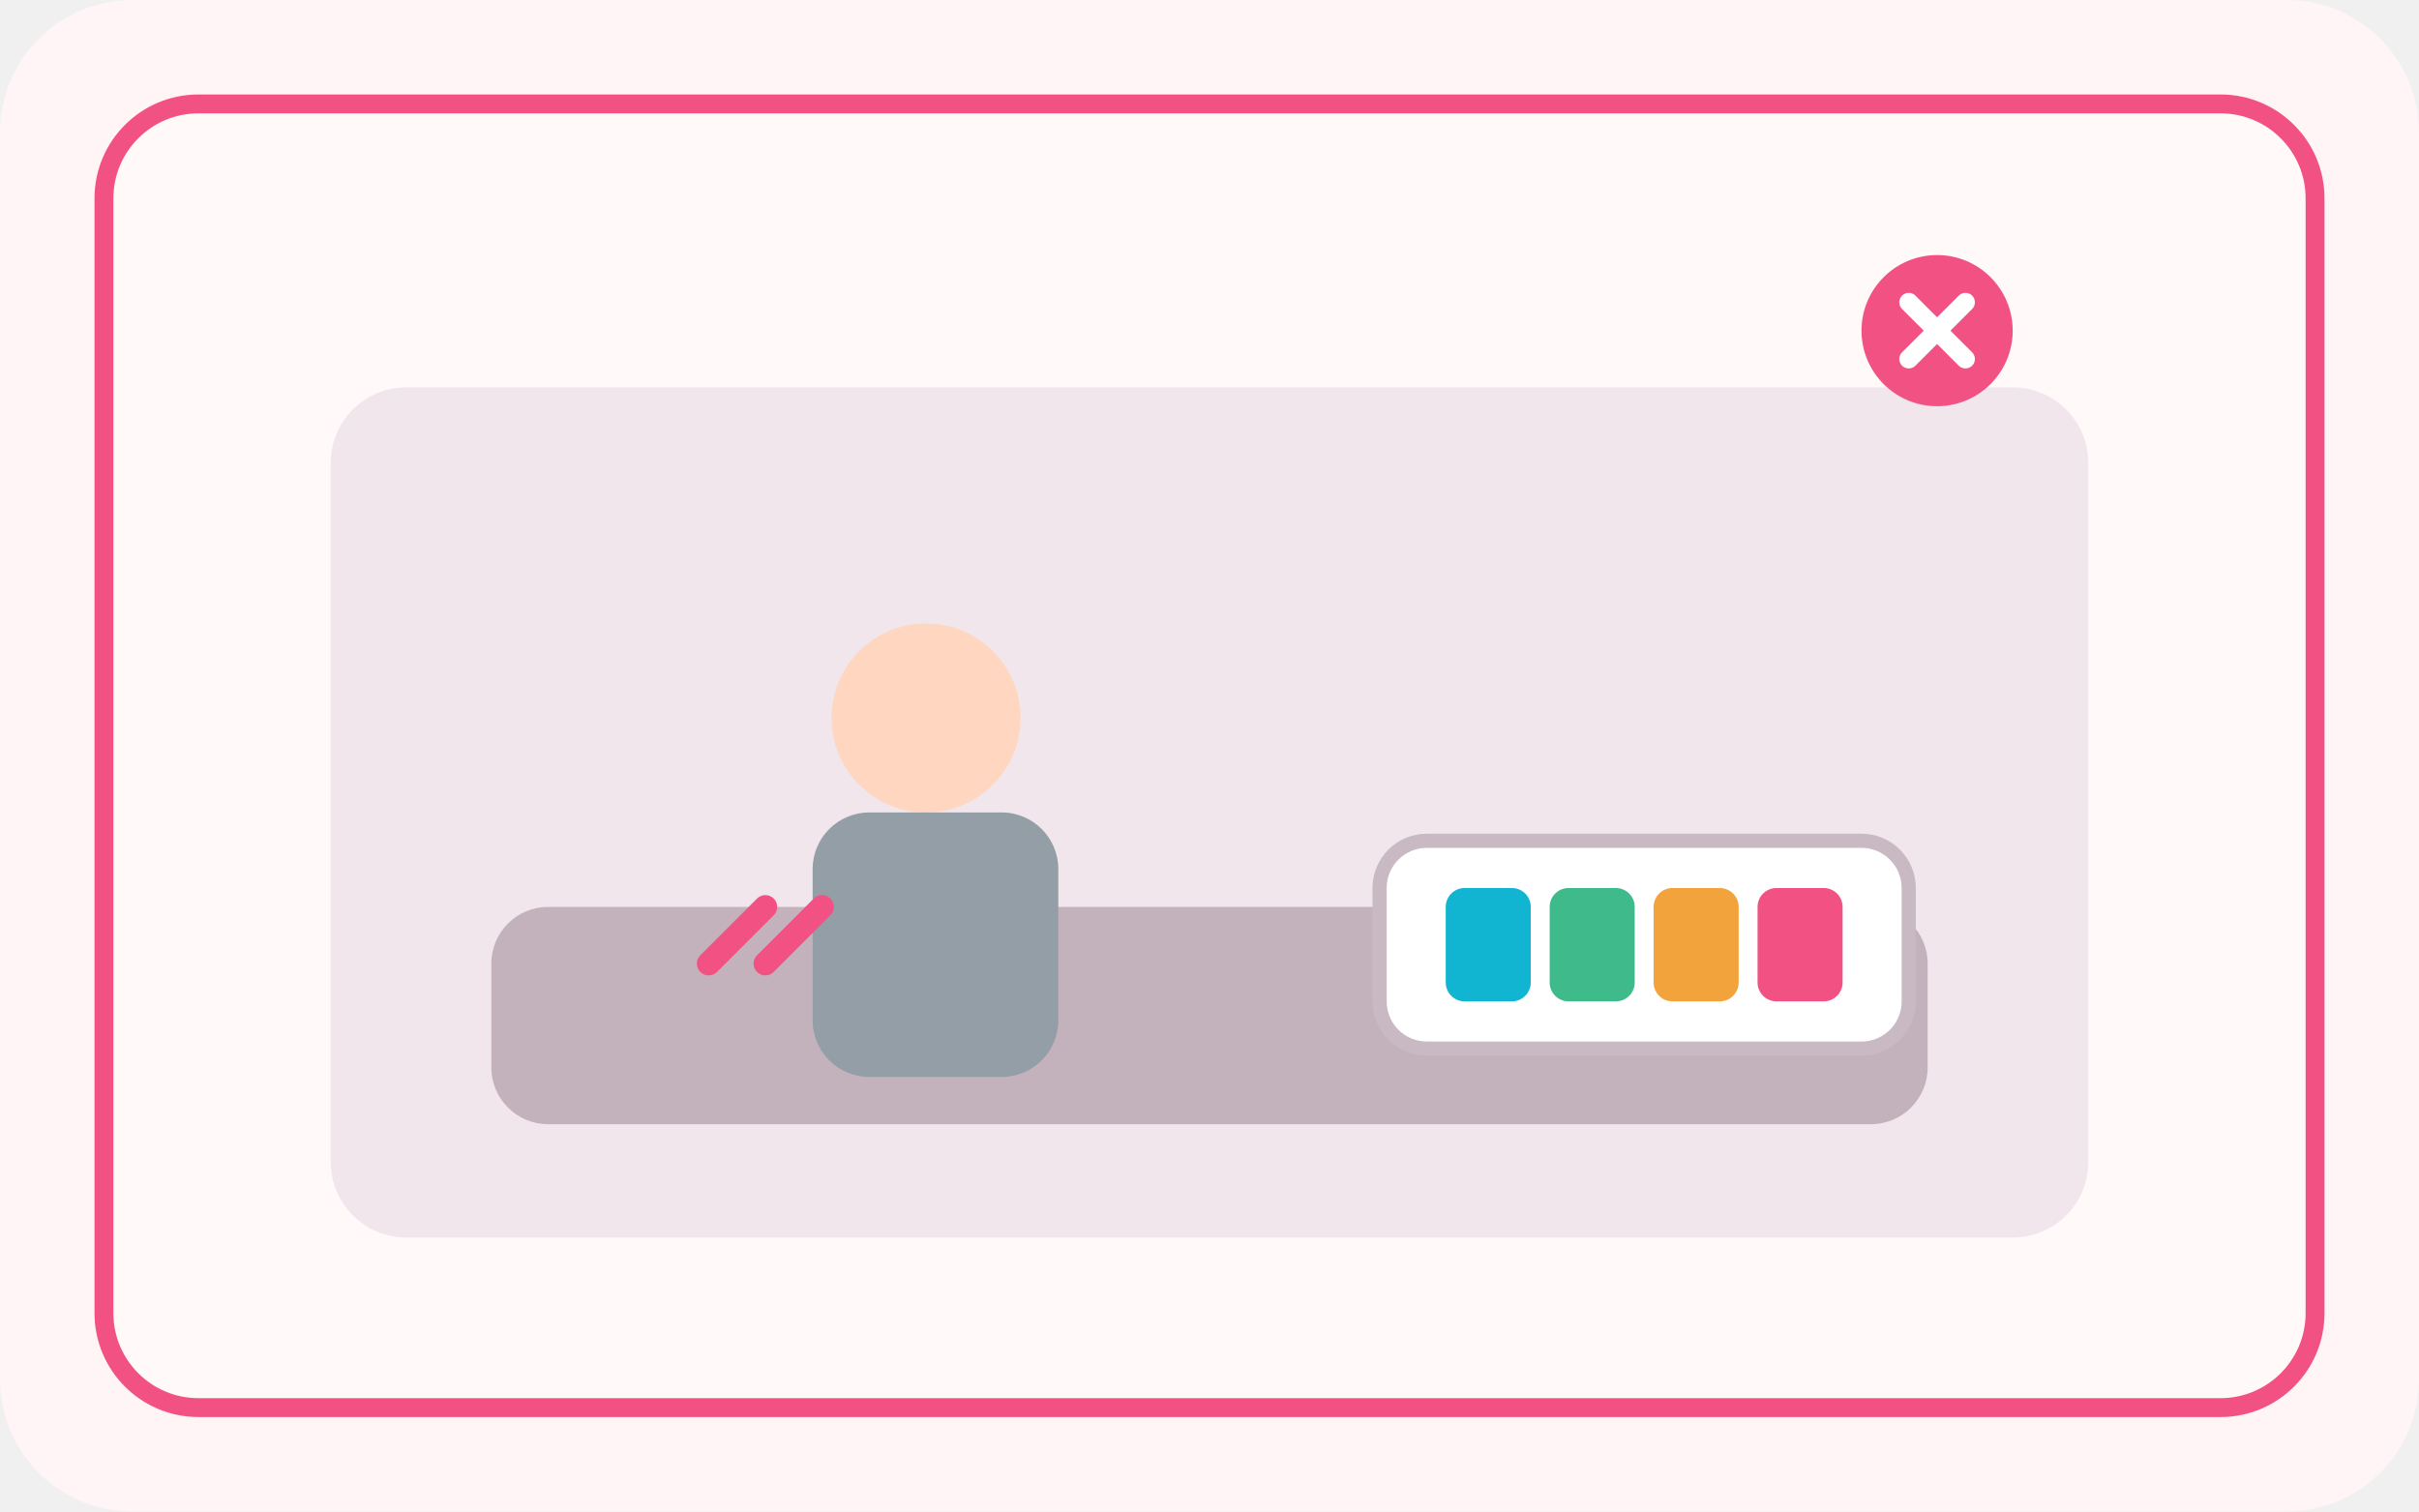
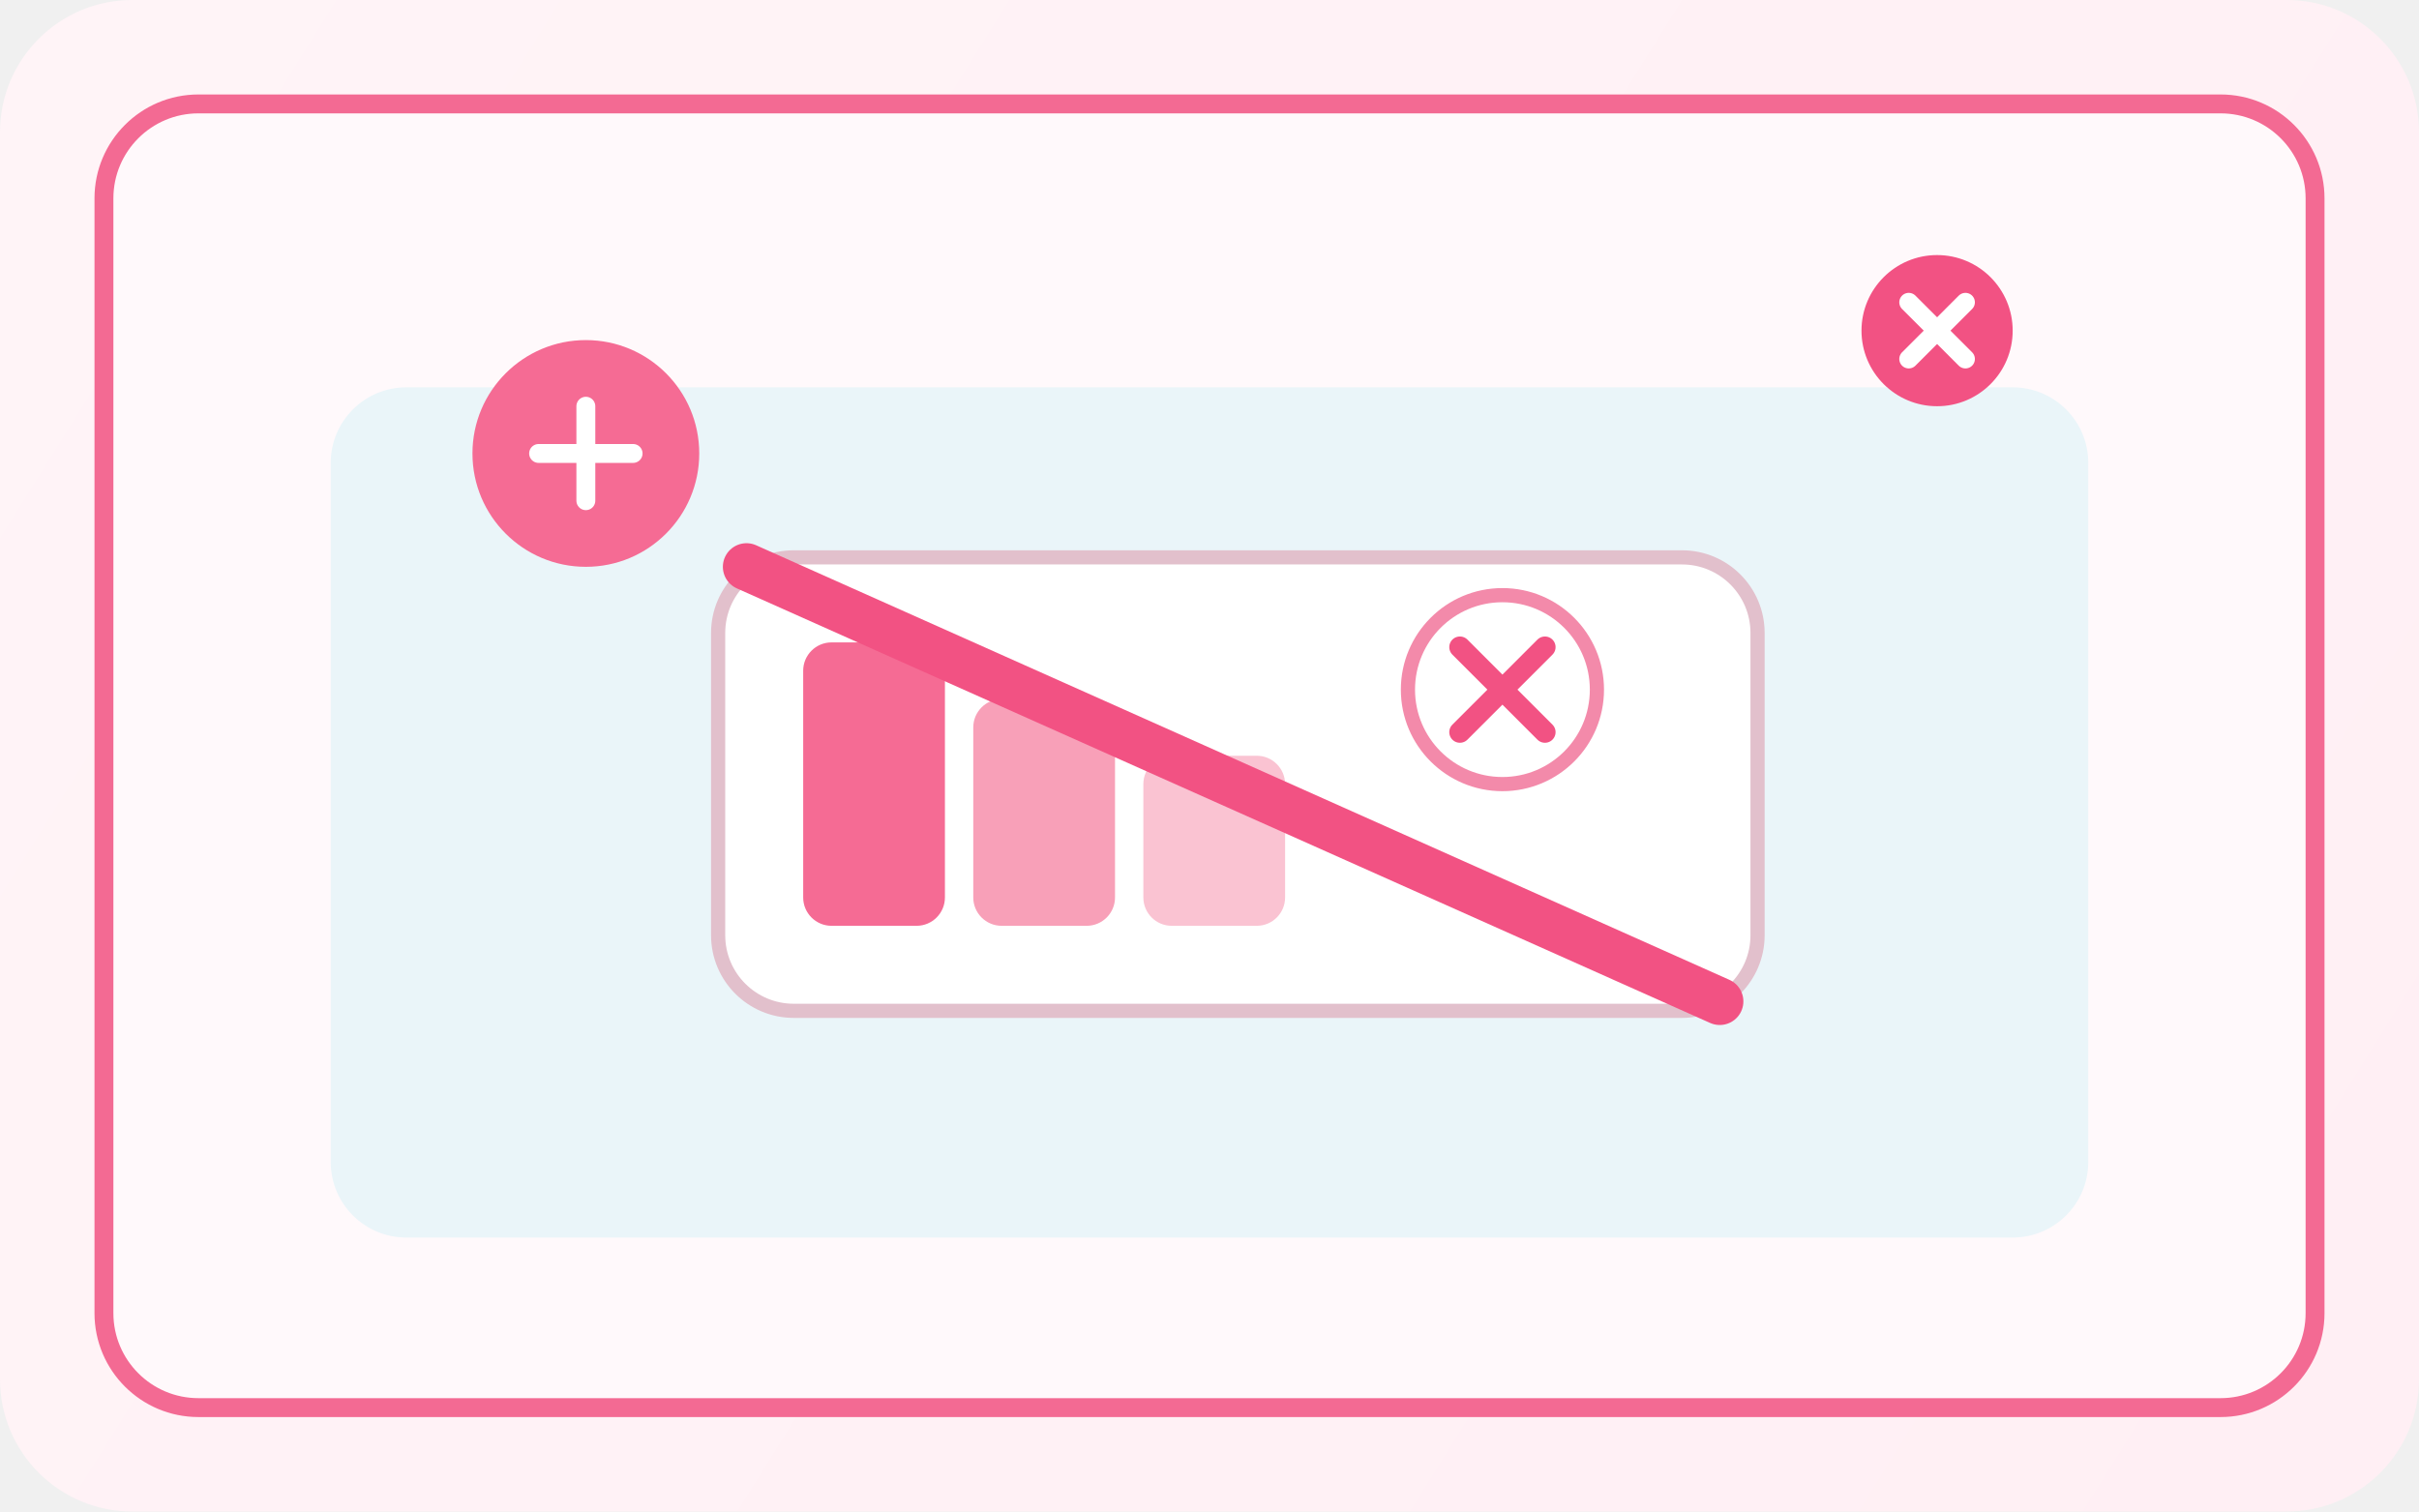
<svg xmlns="http://www.w3.org/2000/svg" width="512" height="320" viewBox="0 0 512 320" fill="none">
-   <rect width="512" height="320" rx="28" fill="#FFF4F6" />
-   <rect x="22" y="22" width="468" height="276" rx="20" fill="#FFF9FA" stroke="#F25283" stroke-width="4" />
-   <rect x="70" y="82" width="372" height="180" rx="16" fill="#F1E6EB" />
-   <rect x="104" y="192" width="304" height="46" rx="12" fill="#C3B2BC" />
-   <circle cx="196" cy="152" r="20" fill="#FFD6BF" />
-   <rect x="172" y="172" width="52" height="56" rx="12" fill="#939EA7" />
-   <rect x="292" y="178" width="112" height="44" rx="10" fill="#FFFFFF" stroke="#C9B9C2" stroke-width="3" />
-   <rect x="306" y="188" width="18" height="24" rx="4" fill="#11B5D2" />
-   <rect x="328" y="188" width="18" height="24" rx="4" fill="#3FBA8A" />
-   <rect x="350" y="188" width="18" height="24" rx="4" fill="#F2A33C" />
-   <rect x="372" y="188" width="18" height="24" rx="4" fill="#F25283" />
-   <path d="M150 204L162 192" stroke="#F25283" stroke-width="5" stroke-linecap="round" />
-   <path d="M162 204L174 192" stroke="#F25283" stroke-width="5" stroke-linecap="round" />
+   <defs>
+     <linearGradient id="page" x1="0" y1="0" x2="512" y2="320" gradientUnits="userSpaceOnUse">
+       <stop offset="0" stop-color="#FFF4F7" />
+       <stop offset="1" stop-color="#FFEFF4" />
+     </linearGradient>
+   </defs>
+   <rect width="512" height="320" rx="28" fill="url(#page)" />
+   <rect x="22" y="22" width="468" height="276" rx="20" fill="#FFF9FB" stroke="#F36A93" stroke-width="4" />
+   <rect x="70" y="82" width="372" height="180" rx="16" fill="#EAF5F9" />
+   <circle cx="124" cy="96" r="24" fill="#F56B94" />
+   <path d="M114 96H134" stroke="white" stroke-width="4" stroke-linecap="round" />
+   <path d="M124 86V106" stroke="white" stroke-width="4" stroke-linecap="round" />
+   <rect x="152" y="118" width="220" height="96" rx="16" fill="#FFFFFF" stroke="#E2C0CC" stroke-width="3" />
+   <rect x="170" y="136" width="30" height="60" rx="6" fill="#F56B94" />
+   <rect x="206" y="148" width="30" height="48" rx="6" fill="#F8A0B8" />
+   <rect x="242" y="160" width="30" height="36" rx="6" fill="#FAC3D2" />
+   <path d="M158 120L364 212" stroke="#F25283" stroke-width="10" stroke-linecap="round" />
+   <circle cx="318" cy="146" r="20" fill="#FFFFFF" stroke="#F38AAA" stroke-width="3" />
+   <path d="M309 137L327 155M327 137L309 155" stroke="#F25283" stroke-width="4.5" stroke-linecap="round" />
  <circle cx="410" cy="70" r="16" fill="#F25283" />
  <path d="M404 64L416 76" stroke="white" stroke-width="4" stroke-linecap="round" />
  <path d="M416 64L404 76" stroke="white" stroke-width="4" stroke-linecap="round" />
</svg>
